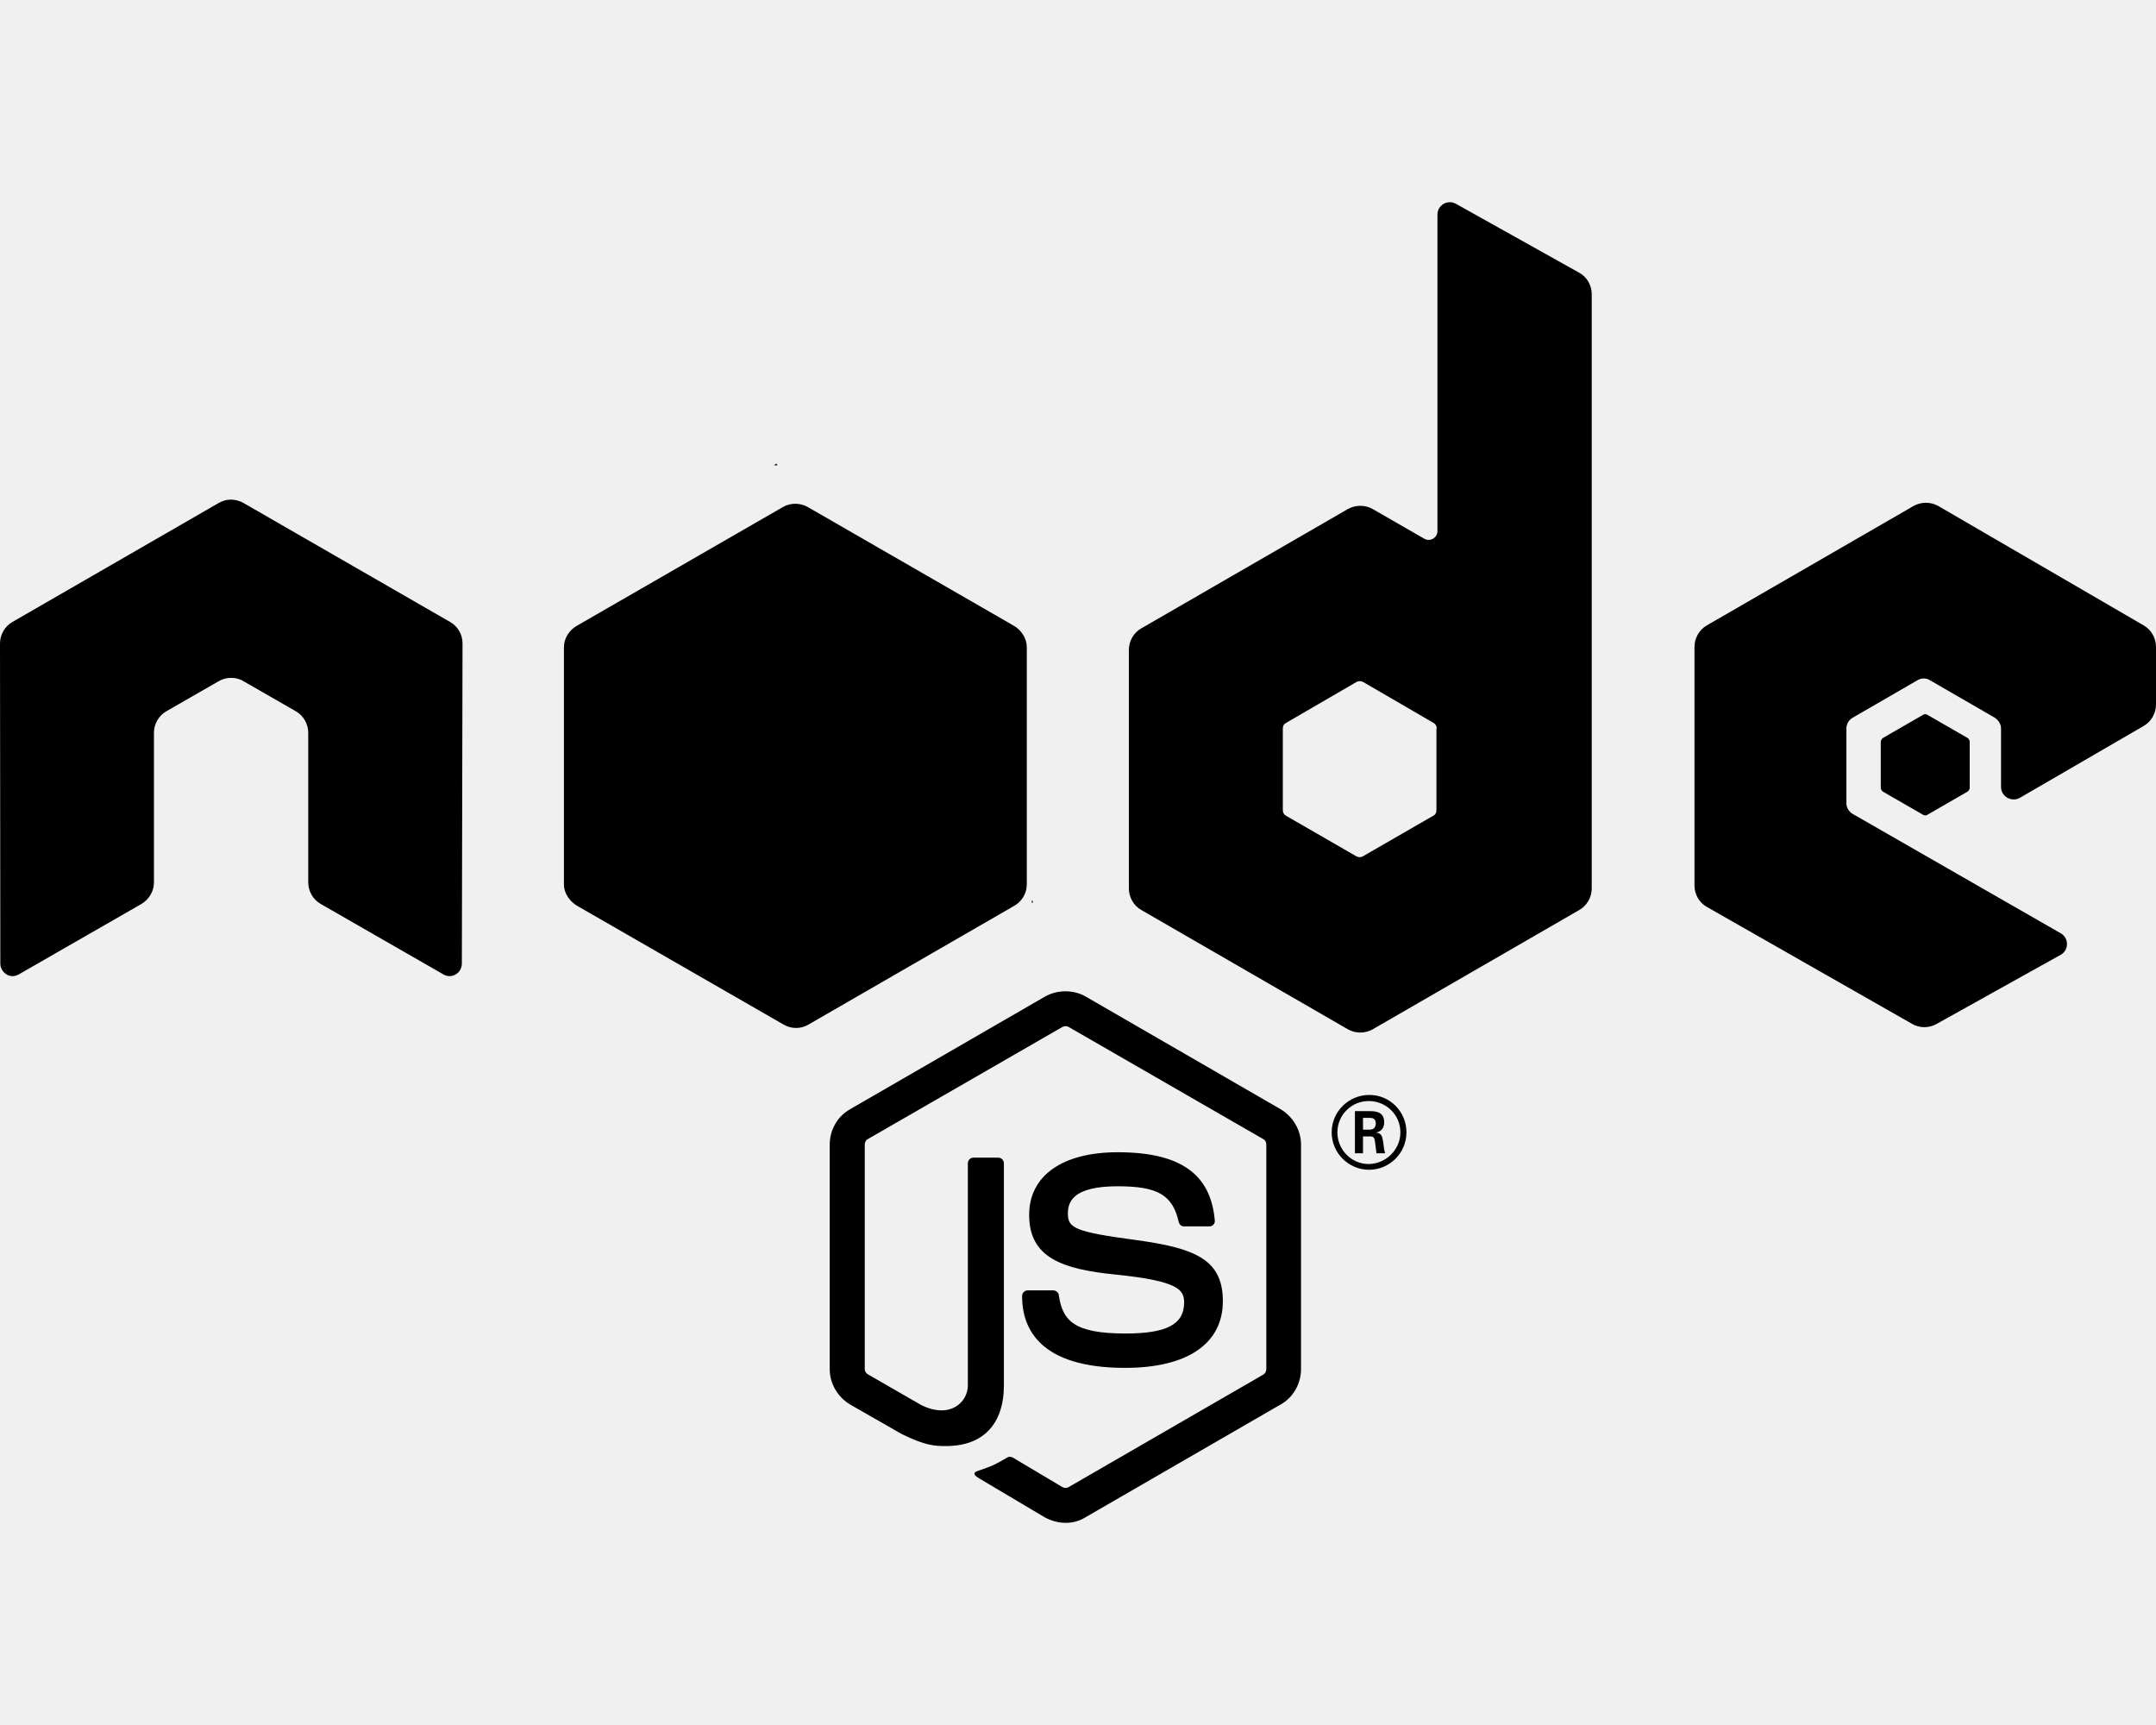
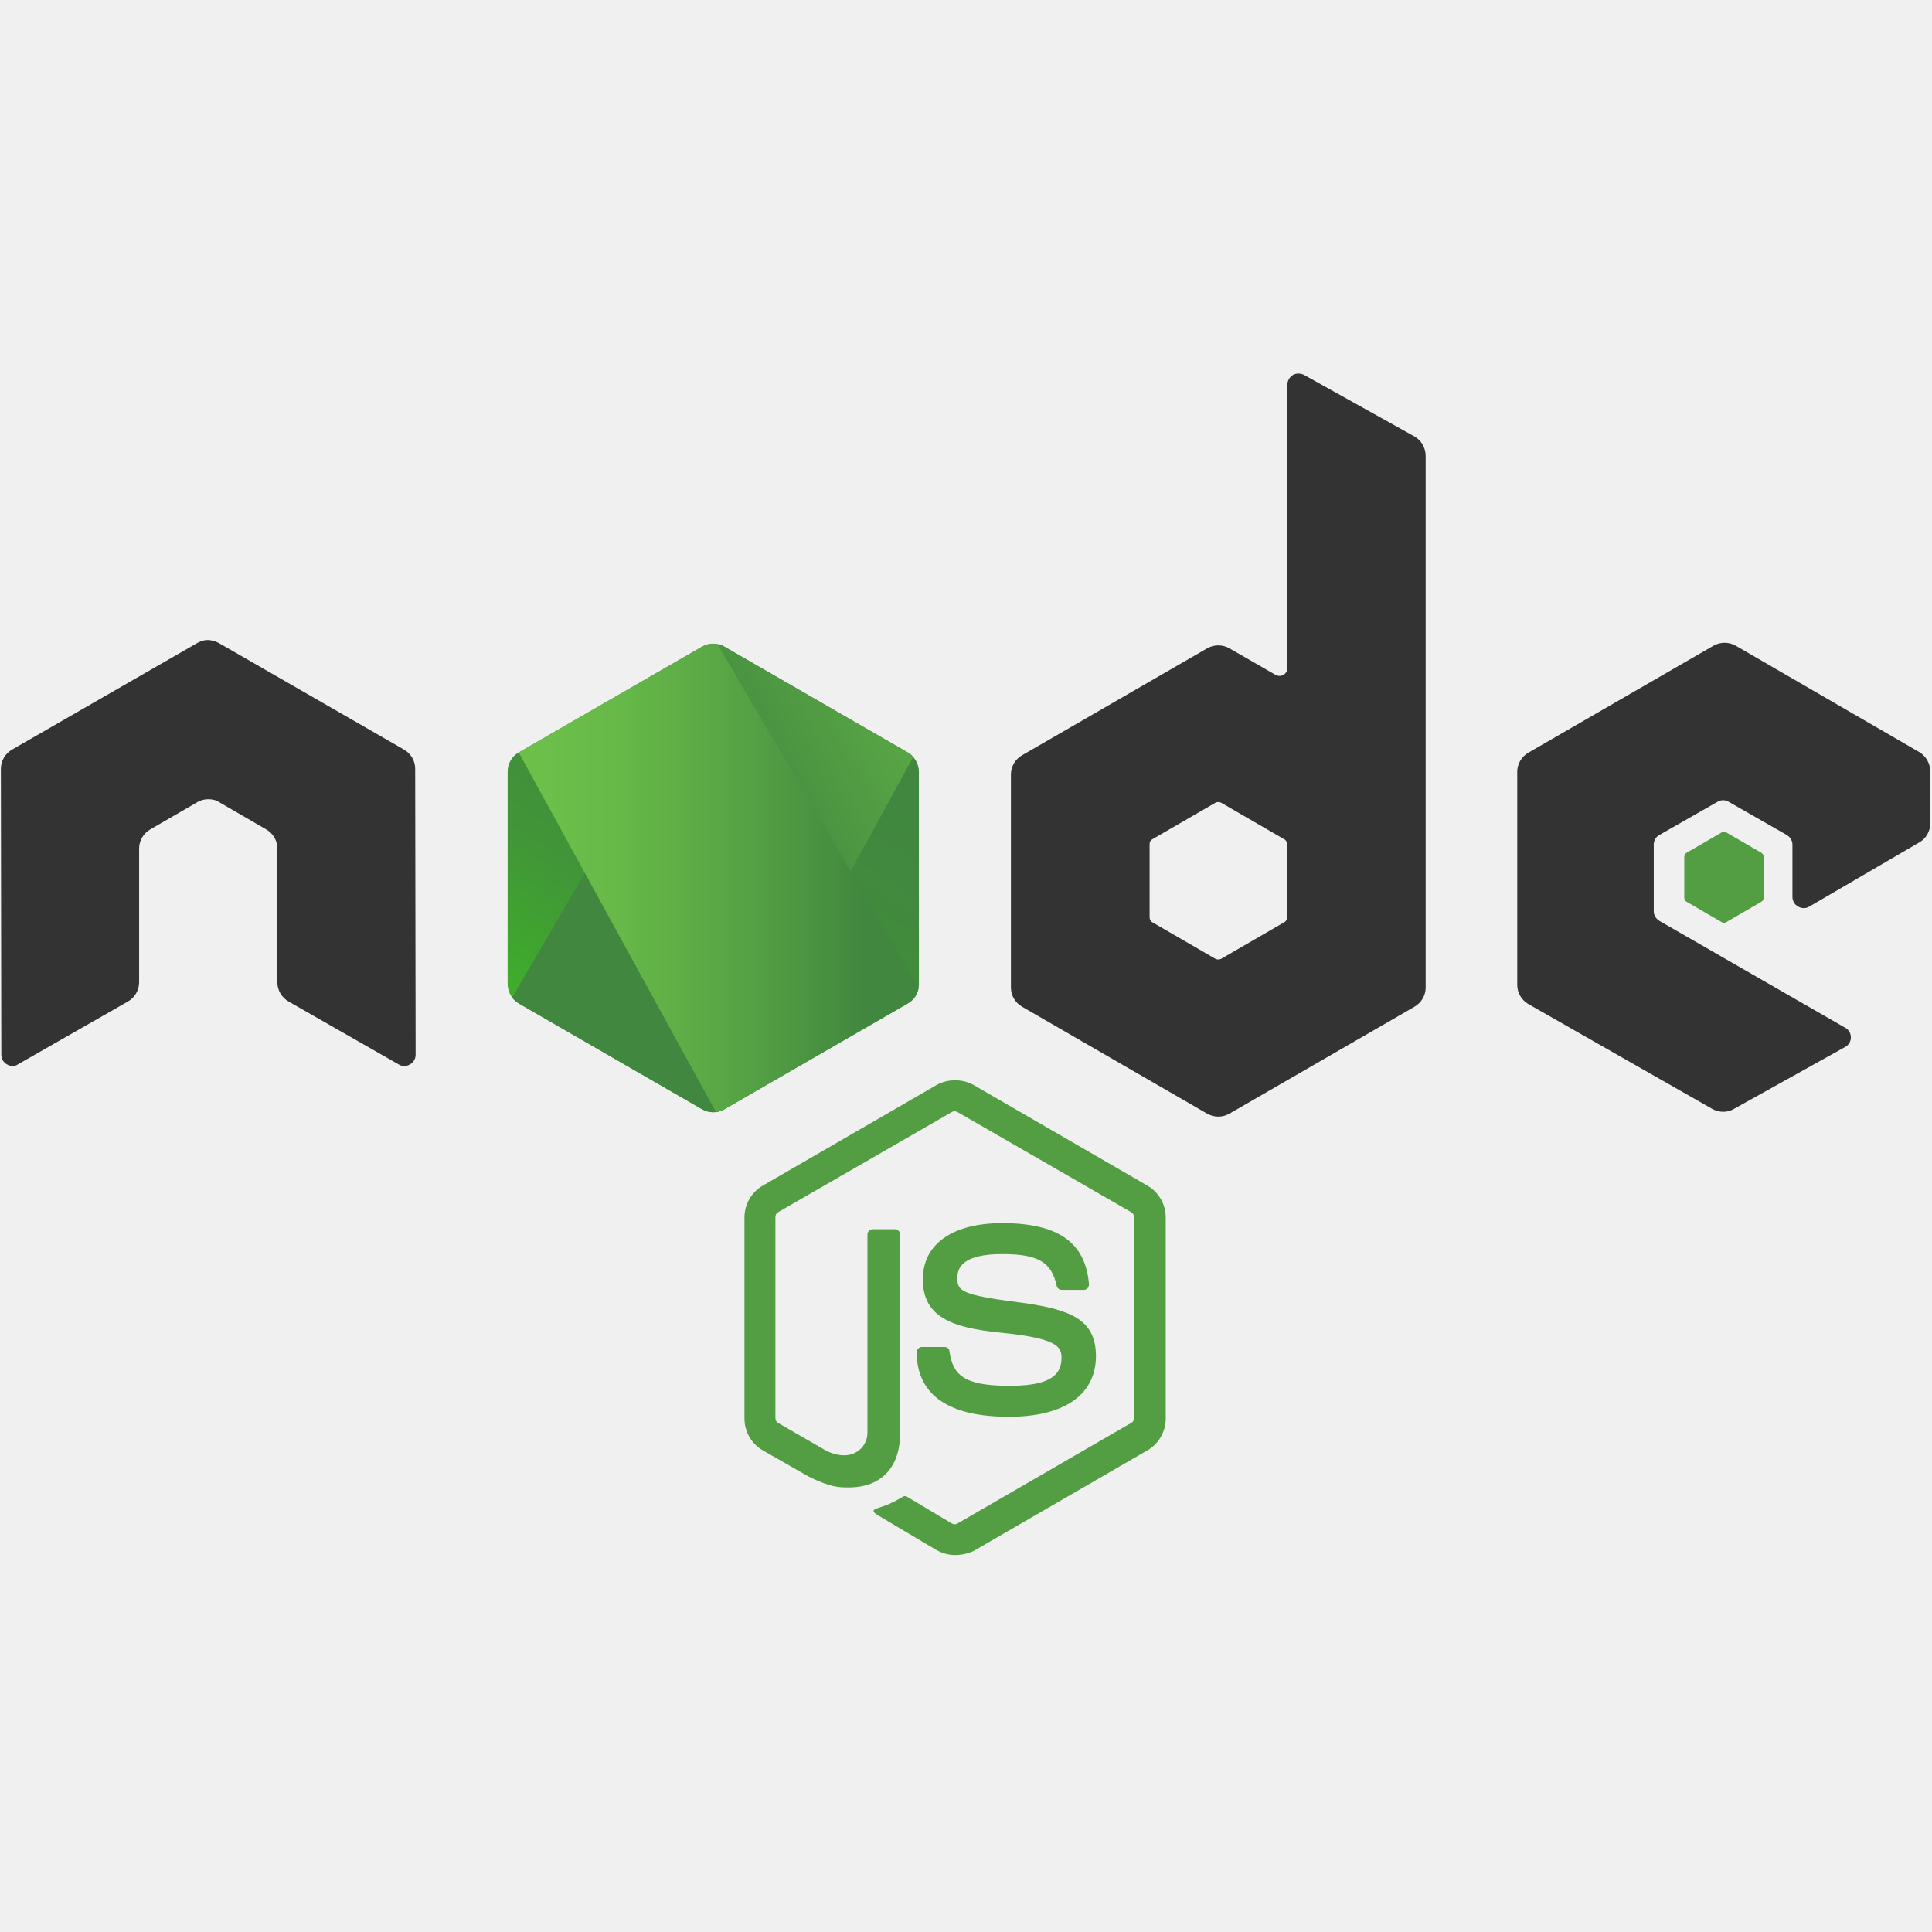
- <svg xmlns="http://www.w3.org/2000/svg" viewBox="0 0 640 512">
-   <path d="M316.3 452c-2.1 0-4.2-.6-6.1-1.6L291 439c-2.9-1.6-1.5-2.2-.5-2.5 3.8-1.3 4.6-1.6 8.7-4 .4-.2 1-.1 1.4.1l14.8 8.8c.5.3 1.3.3 1.8 0L375 408c.5-.3.9-.9.9-1.6v-66.7c0-.7-.3-1.3-.9-1.6l-57.8-33.3c-.5-.3-1.2-.3-1.8 0l-57.8 33.3c-.6.3-.9 1-.9 1.6v66.7c0 .6.4 1.2.9 1.5l15.8 9.1c8.6 4.3 13.9-.8 13.9-5.8v-65.9c0-.9.7-1.7 1.7-1.7h7.3c.9 0 1.7.7 1.7 1.7v65.9c0 11.5-6.2 18-17.1 18-3.3 0-6 0-13.3-3.6l-15.2-8.7c-3.7-2.2-6.1-6.2-6.1-10.5v-66.7c0-4.3 2.3-8.4 6.1-10.5l57.8-33.4c3.7-2.1 8.5-2.1 12.1 0l57.8 33.4c3.7 2.2 6.1 6.2 6.1 10.5v66.7c0 4.3-2.3 8.4-6.1 10.5l-57.8 33.4c-1.7 1.1-3.8 1.7-6 1.7zm46.7-65.8c0-12.5-8.4-15.8-26.2-18.2-18-2.4-19.8-3.6-19.8-7.8 0-3.5 1.5-8.1 14.8-8.1 11.9 0 16.3 2.6 18.1 10.6.2.8.8 1.3 1.6 1.3h7.5c.5 0 .9-.2 1.2-.5.3-.4.5-.8.4-1.3-1.2-13.8-10.3-20.2-28.8-20.2-16.5 0-26.3 7-26.3 18.6 0 12.7 9.8 16.1 25.6 17.7 18.9 1.9 20.4 4.6 20.4 8.3 0 6.5-5.2 9.2-17.4 9.2-15.3 0-18.7-3.8-19.8-11.4-.1-.8-.8-1.4-1.7-1.4h-7.5c-.9 0-1.7.7-1.7 1.7 0 9.7 5.3 21.3 30.6 21.3 18.5 0 29-7.2 29-19.8zm54.5-50.1c0 6.1-5 11.1-11.1 11.1s-11.1-5-11.1-11.1c0-6.3 5.2-11.1 11.1-11.1 6-.1 11.1 4.8 11.1 11.1zm-1.8 0c0-5.2-4.2-9.3-9.4-9.3-5.1 0-9.3 4.1-9.3 9.3 0 5.2 4.2 9.4 9.3 9.4 5.2-.1 9.4-4.3 9.4-9.4zm-4.5 6.2h-2.6c-.1-.6-.5-3.8-.5-3.9-.2-.7-.4-1.1-1.3-1.1h-2.2v5h-2.4v-12.5h4.3c1.5 0 4.4 0 4.4 3.3 0 2.3-1.5 2.8-2.4 3.1 1.7.1 1.8 1.2 2.1 2.8.1 1 .3 2.7.6 3.3zm-2.8-8.8c0-1.7-1.2-1.7-1.8-1.7h-2v3.5h1.9c1.6 0 1.9-1.1 1.9-1.8zM137.3 191c0-2.7-1.4-5.1-3.7-6.4l-61.3-35.3c-1-.6-2.2-.9-3.4-1h-.6c-1.2 0-2.3.4-3.4 1L3.7 184.6C1.4 185.9 0 188.4 0 191l.1 95c0 1.3.7 2.5 1.8 3.2 1.1.7 2.5.7 3.7 0L42 268.3c2.3-1.4 3.7-3.8 3.7-6.4v-44.4c0-2.6 1.4-5.1 3.7-6.4l15.5-8.9c1.2-.7 2.4-1 3.7-1 1.3 0 2.6.3 3.7 1l15.5 8.9c2.3 1.3 3.7 3.8 3.7 6.4v44.4c0 2.6 1.4 5.1 3.7 6.4l36.4 20.9c1.1.7 2.6.7 3.7 0 1.1-.6 1.8-1.9 1.8-3.2l.2-95zM472.5 87.3v176.4c0 2.6-1.4 5.1-3.7 6.4l-61.3 35.4c-2.3 1.3-5.1 1.3-7.4 0l-61.3-35.4c-2.3-1.3-3.7-3.8-3.7-6.4v-70.8c0-2.6 1.4-5.1 3.7-6.4l61.3-35.4c2.3-1.3 5.1-1.3 7.4 0l15.3 8.8c1.7 1 3.9-.3 3.9-2.2v-94c0-2.8 3-4.6 5.5-3.2l36.5 20.4c2.3 1.2 3.8 3.7 3.8 6.4zm-46 128.9c0-.7-.4-1.3-.9-1.6l-21-12.2c-.6-.3-1.3-.3-1.9 0l-21 12.2c-.6.3-.9.9-.9 1.6v24.3c0 .7.4 1.3.9 1.6l21 12.1c.6.3 1.3.3 1.8 0l21-12.1c.6-.3.9-.9.9-1.6v-24.3zm209.8-.7c2.3-1.3 3.7-3.8 3.7-6.4V192c0-2.6-1.4-5.1-3.7-6.4l-60.9-35.4c-2.3-1.3-5.1-1.3-7.4 0l-61.3 35.4c-2.3 1.3-3.7 3.8-3.7 6.4v70.8c0 2.7 1.4 5.1 3.7 6.4l60.9 34.7c2.2 1.3 5 1.3 7.3 0l36.8-20.5c2.5-1.4 2.5-5 0-6.4L550 241.6c-1.2-.7-1.9-1.9-1.9-3.2v-22.2c0-1.3.7-2.5 1.9-3.2l19.2-11.1c1.1-.7 2.6-.7 3.7 0l19.2 11.1c1.1.7 1.9 1.9 1.9 3.2v17.4c0 2.8 3.1 4.6 5.6 3.2l36.7-21.3zM559 219c-.4.3-.7.7-.7 1.2v13.6c0 .5.3 1 .7 1.2l11.8 6.8c.4.3 1 .3 1.4 0L584 235c.4-.3.7-.7.7-1.2v-13.6c0-.5-.3-1-.7-1.2l-11.8-6.8c-.4-.3-1-.3-1.4 0L559 219zm-254.2 43.5v-70.4c0-2.6-1.6-5.1-3.9-6.4l-61.1-35.2c-2.1-1.2-5-1.4-7.4 0l-61.1 35.2c-2.3 1.3-3.9 3.7-3.9 6.4v70.4c0 2.8 1.9 5.2 4 6.4l61.2 35.2c2.4 1.4 5.2 1.3 7.4 0l61-35.2c1.8-1 3.1-2.7 3.6-4.7.1-.5.2-1.1.2-1.7zm-74.3-124.9l-.8.5h1.1l-.3-.5zm76.2 130.2l-.4-.7v.9l.4-.2z" />
+ <svg xmlns="http://www.w3.org/2000/svg" width="24" height="24" viewBox="0 0 512 314">
+   <defs>
+     <linearGradient id="logosNodejs0" x1="68.188%" x2="27.823%" y1="17.487%" y2="89.755%">
+       <stop offset="0%" stop-color="#41873F" />
+       <stop offset="32.88%" stop-color="#418B3D" />
+       <stop offset="63.52%" stop-color="#419637" />
+       <stop offset="93.19%" stop-color="#3FA92D" />
+       <stop offset="100%" stop-color="#3FAE2A" />
+     </linearGradient>
+     <linearGradient id="logosNodejs1" x1="43.277%" x2="159.245%" y1="55.169%" y2="-18.306%">
+       <stop offset="13.76%" stop-color="#41873F" />
+       <stop offset="40.32%" stop-color="#54A044" />
+       <stop offset="71.36%" stop-color="#66B848" />
+       <stop offset="90.81%" stop-color="#6CC04A" />
+     </linearGradient>
+     <linearGradient id="logosNodejs2" x1="-4413.77%" x2="5327.93%" y1="13.43%" y2="13.43%">
+       <stop offset="9.192%" stop-color="#6CC04A" />
+       <stop offset="28.64%" stop-color="#66B848" />
+       <stop offset="59.68%" stop-color="#54A044" />
+       <stop offset="86.24%" stop-color="#41873F" />
+     </linearGradient>
+     <linearGradient id="logosNodejs3" x1="-4.389%" x2="101.499%" y1="49.997%" y2="49.997%">
+       <stop offset="9.192%" stop-color="#6CC04A" />
+       <stop offset="28.64%" stop-color="#66B848" />
+       <stop offset="59.68%" stop-color="#54A044" />
+       <stop offset="86.24%" stop-color="#41873F" />
+     </linearGradient>
+     <linearGradient id="logosNodejs4" x1="-9713.77%" x2="27.93%" y1="36.21%" y2="36.21%">
+       <stop offset="9.192%" stop-color="#6CC04A" />
+       <stop offset="28.64%" stop-color="#66B848" />
+       <stop offset="59.68%" stop-color="#54A044" />
+       <stop offset="86.24%" stop-color="#41873F" />
+     </linearGradient>
+     <linearGradient id="logosNodejs5" x1="-103.861%" x2="100.797%" y1="50.275%" y2="50.275%">
+       <stop offset="9.192%" stop-color="#6CC04A" />
+       <stop offset="28.64%" stop-color="#66B848" />
+       <stop offset="59.68%" stop-color="#54A044" />
+       <stop offset="86.24%" stop-color="#41873F" />
+     </linearGradient>
+     <linearGradient id="logosNodejs6" x1="130.613%" x2="4.393%" y1="-211.069%" y2="201.605%">
+       <stop offset="0%" stop-color="#41873F" />
+       <stop offset="32.88%" stop-color="#418B3D" />
+       <stop offset="63.52%" stop-color="#419637" />
+       <stop offset="93.19%" stop-color="#3FA92D" />
+       <stop offset="100%" stop-color="#3FAE2A" />
+     </linearGradient>
+     <path id="logosNodejs7" d="M57.903 1.85a5.957 5.957 0 0 0-5.894 0L3.352 29.933c-1.85 1.04-2.89 3.005-2.89 5.085v56.286c0 2.08 1.156 4.045 2.89 5.085l48.657 28.085a5.957 5.957 0 0 0 5.894 0l48.658-28.085c1.849-1.04 2.89-3.005 2.89-5.085V35.019c0-2.08-1.157-4.045-2.89-5.085L57.903 1.85Z" />
+   </defs>
+   <g fill="none">
+     <path fill="#539E43" d="M253.11 313.094c-1.733 0-3.351-.462-4.854-1.271l-15.371-9.13c-2.312-1.272-1.156-1.734-.462-1.965c3.12-1.04 3.698-1.272 6.934-3.12c.347-.232.81-.116 1.156.115l11.789 7.05c.462.231 1.04.231 1.386 0l46.115-26.698c.462-.231.694-.694.694-1.271v-53.28c0-.579-.232-1.04-.694-1.272l-46.115-26.582c-.462-.232-1.04-.232-1.386 0l-46.115 26.582c-.462.231-.694.809-.694 1.271v53.28c0 .463.232 1.04.694 1.272l12.598 7.281c6.819 3.467 11.095-.578 11.095-4.623v-52.587c0-.693.578-1.387 1.387-1.387h5.894c.694 0 1.387.578 1.387 1.387v52.587c0 9.13-4.97 14.447-13.638 14.447c-2.658 0-4.738 0-10.633-2.89l-12.135-6.934c-3.005-1.733-4.854-4.97-4.854-8.437v-53.28c0-3.467 1.849-6.704 4.854-8.437l46.114-26.698c2.89-1.618 6.82-1.618 9.709 0l46.114 26.698c3.005 1.733 4.855 4.97 4.855 8.437v53.28c0 3.467-1.85 6.704-4.855 8.437l-46.114 26.698c-1.503.694-3.236 1.04-4.854 1.04Zm14.216-36.637c-20.225 0-24.386-9.246-24.386-17.105c0-.694.578-1.387 1.387-1.387h6.01c.693 0 1.271.462 1.271 1.156c.925 6.125 3.583 9.13 15.834 9.13c9.708 0 13.87-2.196 13.87-7.397c0-3.005-1.157-5.2-16.297-6.703c-12.598-1.272-20.457-4.045-20.457-14.1c0-9.362 7.86-14.91 21.035-14.91c14.793 0 22.075 5.086 23 16.18c0 .348-.116.694-.347 1.041c-.232.231-.578.462-.925.462h-6.01c-.578 0-1.156-.462-1.271-1.04c-1.387-6.356-4.97-8.437-14.447-8.437c-10.633 0-11.905 3.699-11.905 6.472c0 3.352 1.503 4.392 15.834 6.241c14.216 1.85 20.92 4.508 20.92 14.447c-.116 10.171-8.437 15.95-23.116 15.95Z" />
+     <path fill="#333" d="M110.028 104.712c0-2.08-1.156-4.046-3.005-5.086l-49.004-28.2c-.81-.463-1.734-.694-2.658-.81h-.463c-.924 0-1.849.347-2.658.81l-49.004 28.2c-1.85 1.04-3.005 3.005-3.005 5.086l.116 75.817c0 1.04.578 2.08 1.502 2.543c.925.578 2.08.578 2.89 0l29.125-16.643c1.849-1.04 3.005-3.005 3.005-5.085v-35.482c0-2.08 1.155-4.045 3.005-5.085l12.366-7.166c.925-.578 1.965-.81 3.005-.81c1.04 0 2.08.232 2.89.81l12.366 7.166c1.85 1.04 3.005 3.004 3.005 5.085v35.482c0 2.08 1.156 4.045 3.005 5.085l29.125 16.643a2.82 2.82 0 0 0 3.005 0c.925-.463 1.503-1.503 1.503-2.543l-.116-75.817ZM345.571.347c-.924-.463-2.08-.463-2.89 0c-.924.578-1.502 1.502-1.502 2.542v75.125c0 .693-.346 1.386-1.04 1.849c-.693.346-1.387.346-2.08 0l-12.251-7.05a5.957 5.957 0 0 0-5.895 0l-49.004 28.316c-1.849 1.04-3.005 3.005-3.005 5.085v56.516c0 2.08 1.156 4.046 3.005 5.086l49.004 28.316a5.957 5.957 0 0 0 5.895 0l49.004-28.316c1.849-1.04 3.005-3.005 3.005-5.086V21.844c0-2.196-1.156-4.16-3.005-5.201L345.572.347Zm-4.507 143.776c0 .578-.231 1.04-.694 1.271l-16.758 9.708a1.714 1.714 0 0 1-1.503 0l-16.758-9.708c-.463-.231-.694-.809-.694-1.271v-19.417c0-.578.231-1.04.694-1.271l16.758-9.709a1.714 1.714 0 0 1 1.503 0l16.758 9.709c.463.23.694.809.694 1.271v19.417Zm167.584-19.879c1.85-1.04 2.89-3.005 2.89-5.086v-13.753c0-2.08-1.156-4.045-2.89-5.085l-48.657-28.2a5.957 5.957 0 0 0-5.895 0l-49.004 28.315c-1.85 1.04-3.005 3.005-3.005 5.085v56.517c0 2.08 1.156 4.045 3.005 5.085l48.657 27.738c1.85 1.04 4.046 1.04 5.78 0L489 178.45c.925-.463 1.503-1.503 1.503-2.543c0-1.04-.578-2.08-1.503-2.543l-49.235-28.316c-.925-.578-1.503-1.502-1.503-2.542v-17.683c0-1.04.578-2.08 1.503-2.543l15.371-8.784a2.821 2.821 0 0 1 3.005 0l15.372 8.784c.925.578 1.502 1.502 1.502 2.543v13.869c0 1.04.578 2.08 1.503 2.542a2.82 2.82 0 0 0 3.005 0l29.125-16.99Z" />
+     <path fill="#539E43" d="M456.292 121.585a1.05 1.05 0 0 1 1.156 0l9.362 5.432c.346.232.577.578.577 1.04v10.865c0 .462-.23.809-.577 1.04l-9.362 5.432a1.05 1.05 0 0 1-1.156 0l-9.361-5.432c-.347-.231-.578-.578-.578-1.04v-10.864c0-.463.23-.81.578-1.04l9.361-5.433Z" />
+     <g transform="translate(134.068 70.501)">
+       <mask id="logosNodejs8" fill="#fff">
+         <use href="#logosNodejs7" />
+       </mask>
+       <use fill="url(#logosNodejs0)" href="#logosNodejs7" />
+       <g mask="url(#logosNodejs8)">
+         <path d="M51.893 1.85L3.121 29.933C1.27 30.974 0 32.94 0 35.02v56.286c0 1.387.578 2.658 1.502 3.698L56.285 1.156c-1.387-.231-3.005-.116-4.392.693Zm4.739 123.203c.462-.116.925-.347 1.387-.578l48.773-28.085c1.85-1.04 3.005-3.005 3.005-5.085V35.019c0-1.502-.694-3.005-1.734-4.045l-51.43 94.079Z" />
+         <path fill="url(#logosNodejs1)" d="M106.676 29.934L57.788 1.85a8.025 8.025 0 0 0-1.503-.578L1.502 95.12a6.082 6.082 0 0 0 1.619 1.387l48.888 28.085c1.387.809 3.005 1.04 4.507.577l51.432-94.078c-.347-.462-.81-.81-1.272-1.156Z" />
+       </g>
+       <g mask="url(#logosNodejs8)">
+         <path d="M109.797 91.305V35.019c0-2.08-1.271-4.045-3.12-5.085L57.786 1.85a5.106 5.106 0 0 0-1.848-.693l53.511 91.42c.231-.347.347-.809.347-1.271ZM3.12 29.934C1.272 30.974 0 32.94 0 35.02v56.286c0 2.08 1.387 4.045 3.12 5.085l48.889 28.085c1.156.693 2.427.925 3.814.693L3.467 29.818l-.346.116Z" />
+         <path fill="url(#logosNodejs2)" fill-rule="evenodd" d="m50.391.809l-.693.347h.924l-.231-.347Z" transform="translate(0 -9.246)" />
+         <path fill="url(#logosNodejs3)" fill-rule="evenodd" d="M106.792 105.636c1.387-.809 2.427-2.196 2.89-3.698L56.053 10.402c-1.387-.231-2.89-.116-4.16.693L3.351 39.065l52.355 95.465a8.057 8.057 0 0 0 2.196-.693l48.889-28.2Z" transform="translate(0 -9.246)" />
+         <path fill="url(#logosNodejs4)" fill-rule="evenodd" d="m111.3 104.712l-.347-.578v.809l.346-.231Z" transform="translate(0 -9.246)" />
+         <path fill="url(#logosNodejs5)" fill-rule="evenodd" d="m106.792 105.636l-48.773 28.085a6.973 6.973 0 0 1-2.196.693l.925 1.734l54.089-31.32v-.694l-1.387-2.312c-.231 1.618-1.271 3.005-2.658 3.814Z" transform="translate(0 -9.246)" />
+         <path fill="url(#logosNodejs6)" fill-rule="evenodd" d="m106.792 105.636l-48.773 28.085a6.973 6.973 0 0 1-2.196.693l.925 1.734l54.089-31.32v-.694l-1.387-2.312c-.231 1.618-1.271 3.005-2.658 3.814Z" transform="translate(0 -9.246)" />
+       </g>
+     </g>
+   </g>
</svg>
